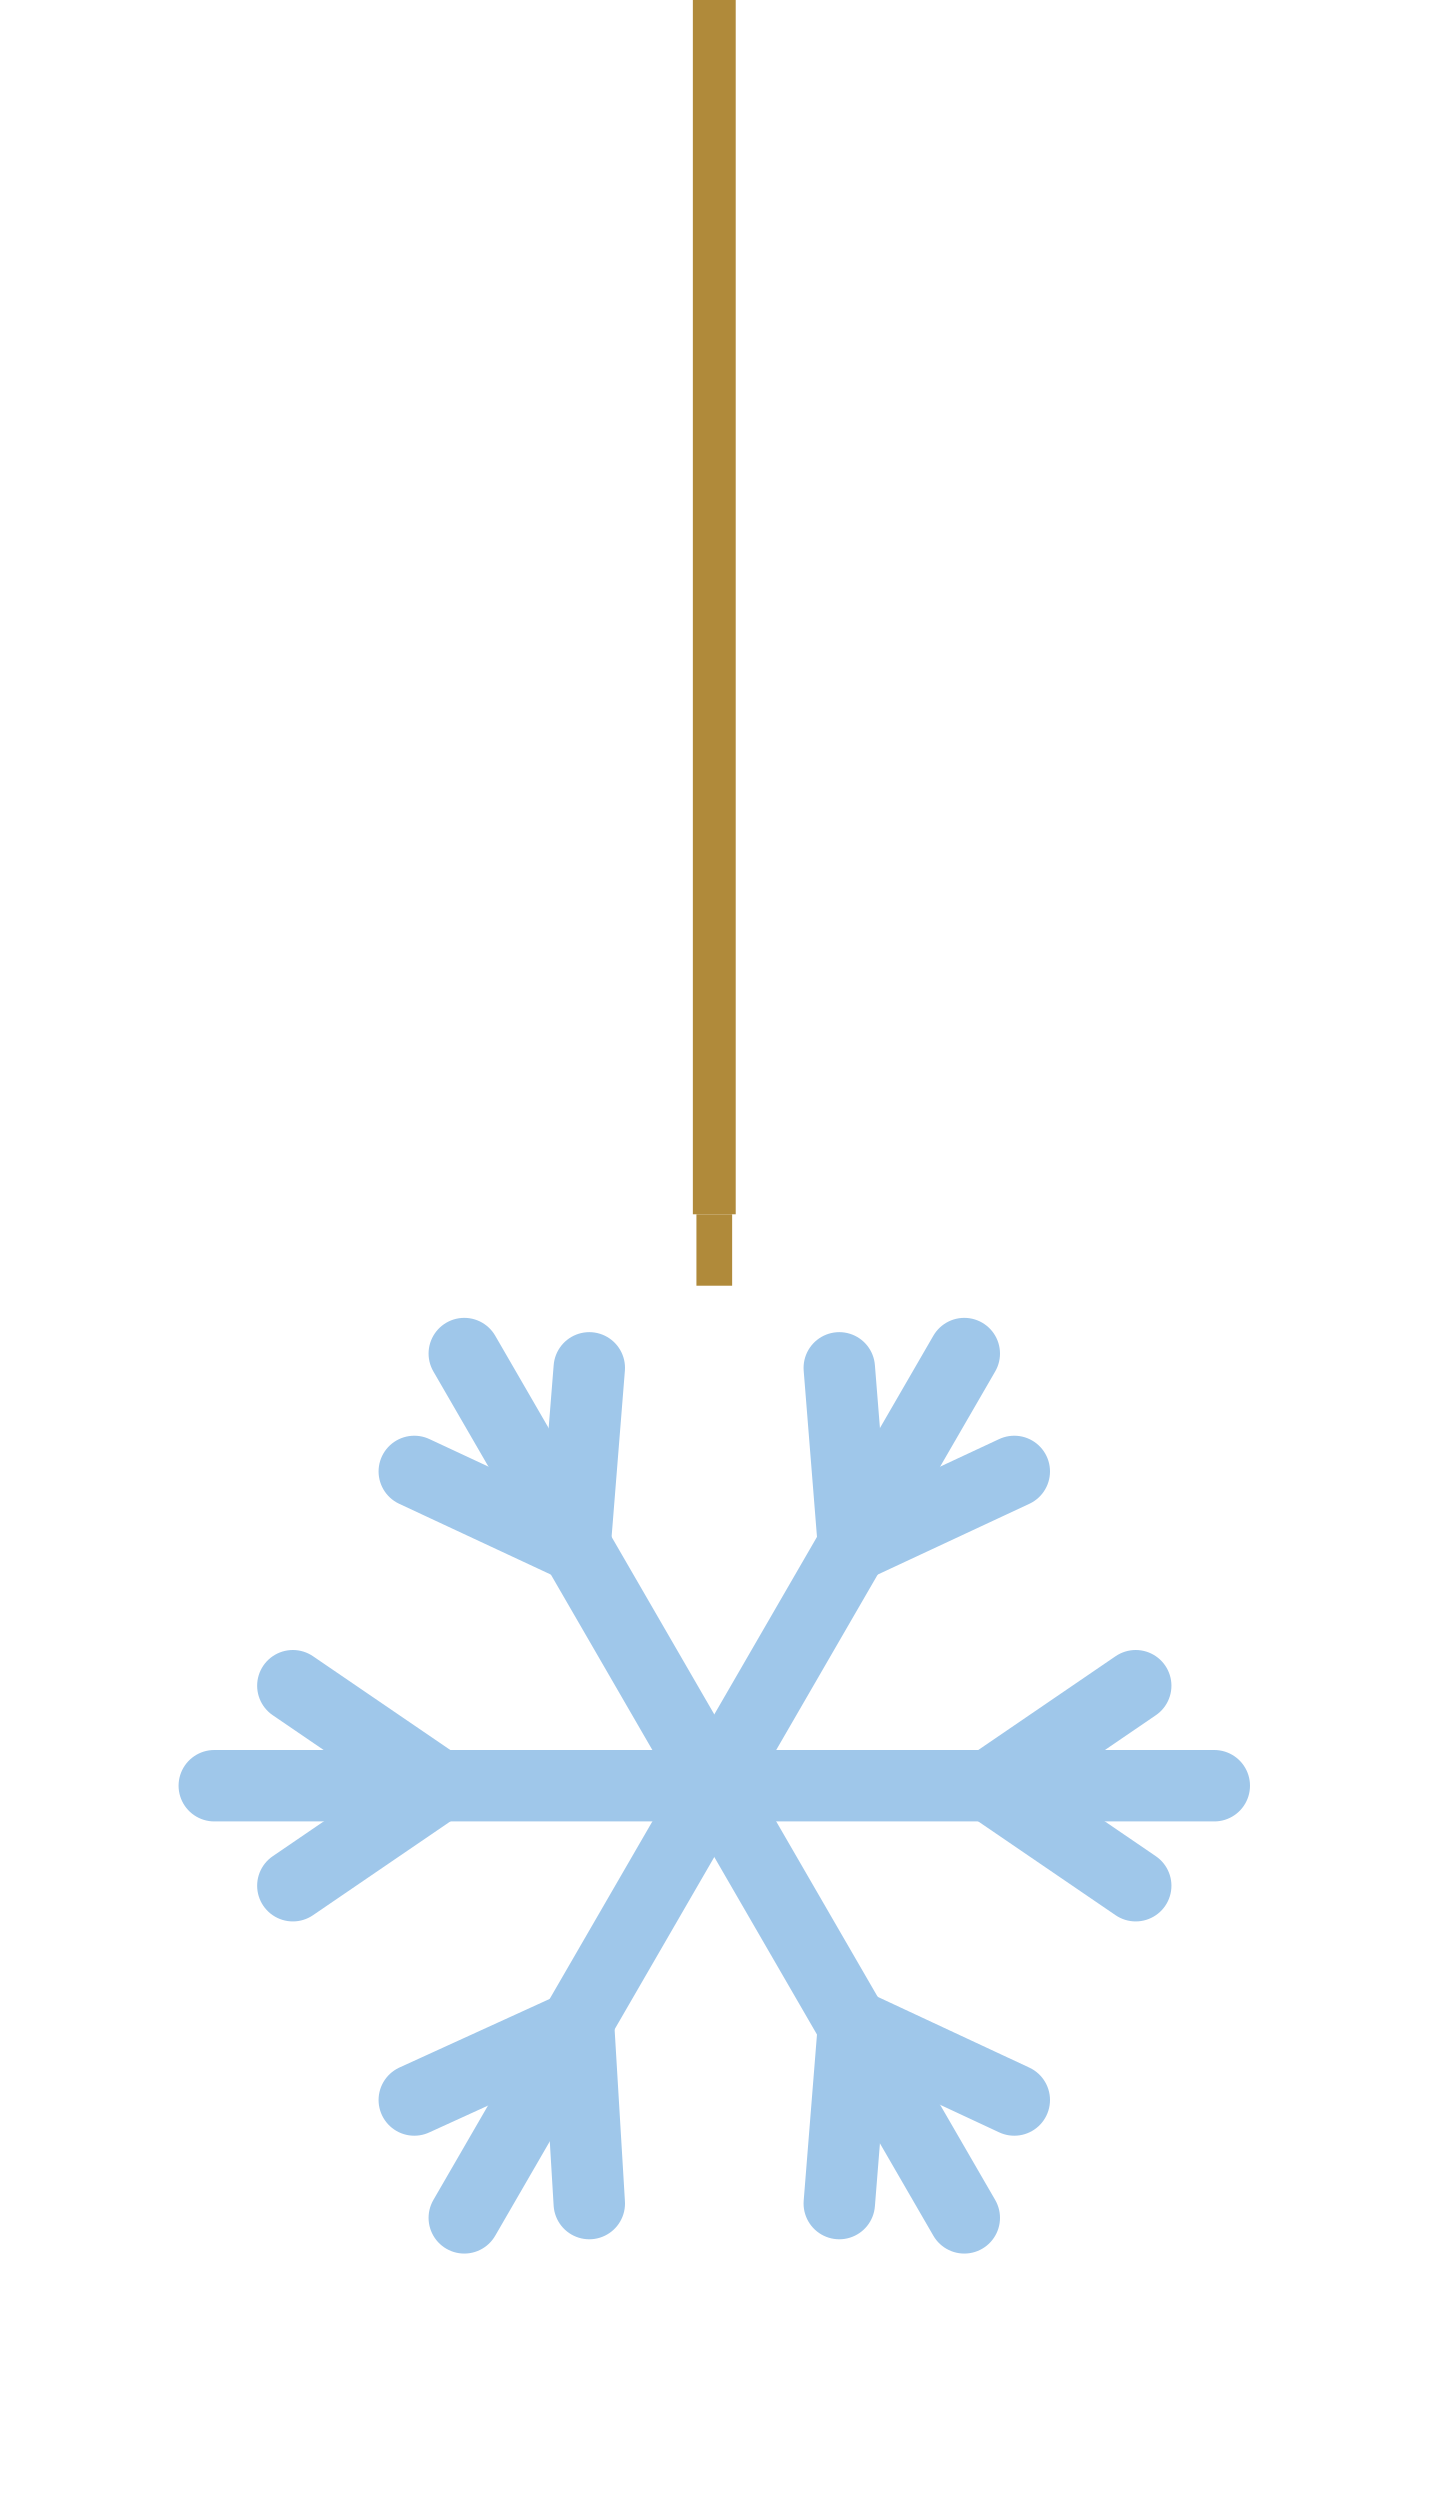
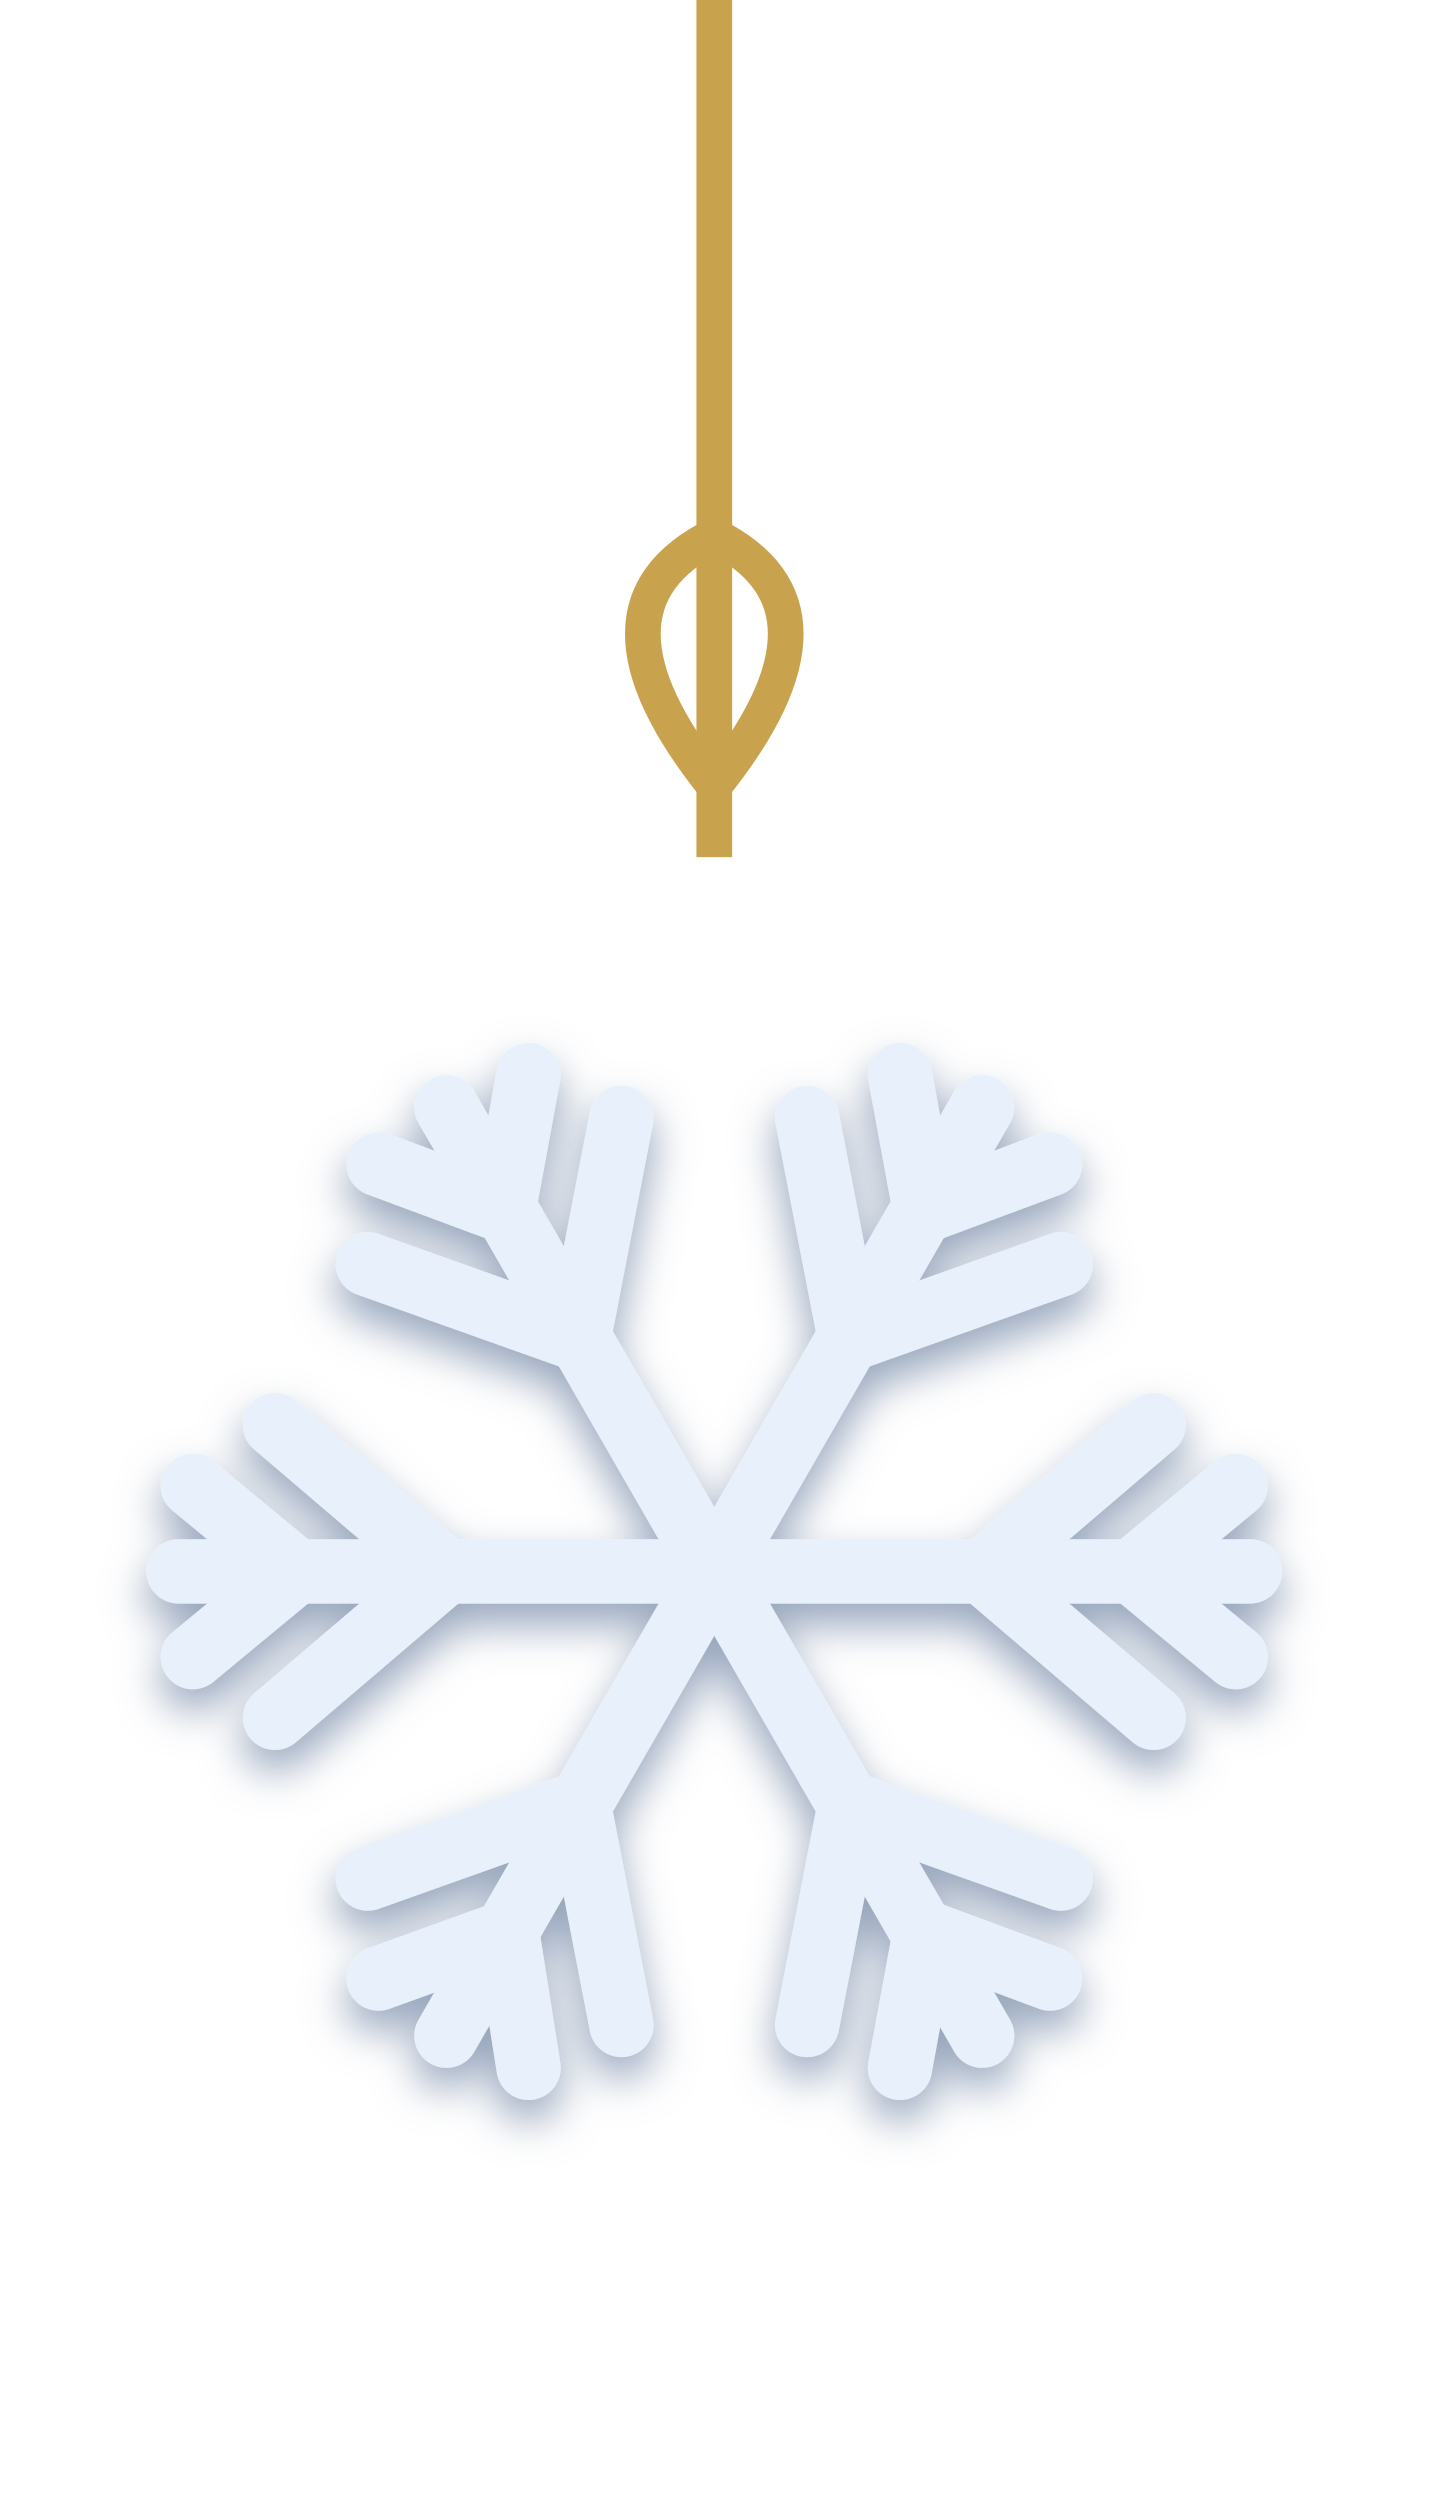
- <svg xmlns="http://www.w3.org/2000/svg" viewBox="0 0 40 70" width="40" height="70">
-   <line x1="20" y1="0" x2="20" y2="34" stroke="#b08a3a" stroke-width="1.2" />
-   <line x1="20" y1="34" x2="20" y2="36" stroke="#b08a3a" />
-   <g stroke="#9fc7ea" stroke-width="2" stroke-linecap="round">
-     <line x1="20" y1="50" x2="34.0" y2="50.0" />
-     <line x1="27.7" y1="50.0" x2="31.8" y2="47.2" />
-     <line x1="27.7" y1="50.0" x2="31.8" y2="52.8" />
-     <line x1="20" y1="50" x2="27.0" y2="62.1" />
-     <line x1="23.9" y1="56.7" x2="28.4" y2="58.8" />
-     <line x1="23.9" y1="56.7" x2="23.5" y2="61.7" />
-     <line x1="20" y1="50" x2="13.0" y2="62.1" />
-     <line x1="16.2" y1="56.7" x2="16.5" y2="61.7" />
-     <line x1="16.2" y1="56.7" x2="11.6" y2="58.8" />
-     <line x1="20" y1="50" x2="6.0" y2="50.0" />
-     <line x1="12.3" y1="50.0" x2="8.2" y2="52.8" />
-     <line x1="12.3" y1="50.0" x2="8.2" y2="47.2" />
-     <line x1="20" y1="50" x2="13.0" y2="37.9" />
-     <line x1="16.1" y1="43.3" x2="11.6" y2="41.2" />
-     <line x1="16.1" y1="43.3" x2="16.5" y2="38.3" />
-     <line x1="20" y1="50" x2="27.0" y2="37.9" />
-     <line x1="23.9" y1="43.3" x2="23.5" y2="38.3" />
-     <line x1="23.9" y1="43.3" x2="28.4" y2="41.2" />
+ <svg xmlns="http://www.w3.org/2000/svg" viewBox="0 0 40 70">
+   <defs>
+     <radialGradient id="gold" cx=".35" cy=".3" r=".75">
+       <stop offset="0" stop-color="#fff4cf" />
+       <stop offset=".45" stop-color="#e2bb63" />
+       <stop offset="1" stop-color="#9a7428" />
+     </radialGradient>
+     <radialGradient id="pearl" cx=".35" cy=".3" r=".75">
+       <stop offset="0" stop-color="#ffffff" />
+       <stop offset=".6" stop-color="#efe8dc" />
+       <stop offset="1" stop-color="#b9ab92" />
+     </radialGradient>
+     <radialGradient id="wine" cx=".35" cy=".3" r=".75">
+       <stop offset="0" stop-color="#f3a4ab" />
+       <stop offset=".45" stop-color="#b3283a" />
+       <stop offset="1" stop-color="#5e0f1c" />
+     </radialGradient>
+     <radialGradient id="sage" cx=".35" cy=".3" r=".75">
+       <stop offset="0" stop-color="#d9efe1" />
+       <stop offset=".5" stop-color="#5f9a78" />
+       <stop offset="1" stop-color="#244a35" />
+     </radialGradient>
+     <filter id="sh">
+       <feDropShadow dx="0" dy=".6" stdDeviation=".6" flood-color="#6b7fa0" flood-opacity=".7" />
+     </filter>
+   </defs>
+   <line x1="20" y1="0" x2="20" y2="24" stroke="#c9a24e" stroke-width="1" />
+   <path d="M20 22 q-4 -5 0 -7 q4 2 0 7" fill="none" stroke="#c9a24e" stroke-width="1" />
+   <g stroke="#e8f1fb" stroke-width="1.8" stroke-linecap="round" filter="url(#sh)">
+     <line x1="20" y1="44" x2="35.0" y2="44.0" />
+     <line x1="27.5" y1="44.0" x2="32.3" y2="39.9" />
+     <line x1="27.5" y1="44.0" x2="32.3" y2="48.1" />
+     <line x1="31.7" y1="44.0" x2="34.6" y2="41.6" />
+     <line x1="31.7" y1="44.0" x2="34.6" y2="46.4" />
+     <line x1="20" y1="44" x2="27.5" y2="57.0" />
+     <line x1="23.8" y1="50.5" x2="29.7" y2="52.6" />
+     <line x1="23.8" y1="50.5" x2="22.6" y2="56.7" />
+     <line x1="25.9" y1="54.1" x2="29.4" y2="55.4" />
+     <line x1="25.9" y1="54.1" x2="25.2" y2="57.9" />
+     <line x1="20" y1="44" x2="12.5" y2="57.0" />
+     <line x1="16.2" y1="50.5" x2="17.4" y2="56.7" />
+     <line x1="16.2" y1="50.5" x2="10.3" y2="52.6" />
+     <line x1="14.2" y1="54.1" x2="14.8" y2="57.9" />
+     <line x1="14.2" y1="54.1" x2="10.6" y2="55.4" />
+     <line x1="20" y1="44" x2="5.0" y2="44.0" />
+     <line x1="12.5" y1="44.0" x2="7.7" y2="48.1" />
+     <line x1="12.5" y1="44.0" x2="7.7" y2="39.9" />
+     <line x1="8.3" y1="44.0" x2="5.4" y2="46.4" />
+     <line x1="8.3" y1="44.0" x2="5.4" y2="41.6" />
+     <line x1="20" y1="44" x2="12.5" y2="31.0" />
+     <line x1="16.2" y1="37.5" x2="10.3" y2="35.4" />
+     <line x1="16.2" y1="37.5" x2="17.4" y2="31.3" />
+     <line x1="14.1" y1="33.9" x2="10.6" y2="32.6" />
+     <line x1="14.1" y1="33.9" x2="14.8" y2="30.1" />
+     <line x1="20" y1="44" x2="27.5" y2="31.0" />
+     <line x1="23.8" y1="37.5" x2="22.6" y2="31.3" />
+     <line x1="23.8" y1="37.5" x2="29.7" y2="35.4" />
+     <line x1="25.9" y1="33.9" x2="25.2" y2="30.1" />
+     <line x1="25.9" y1="33.9" x2="29.4" y2="32.6" />
  </g>
</svg>
